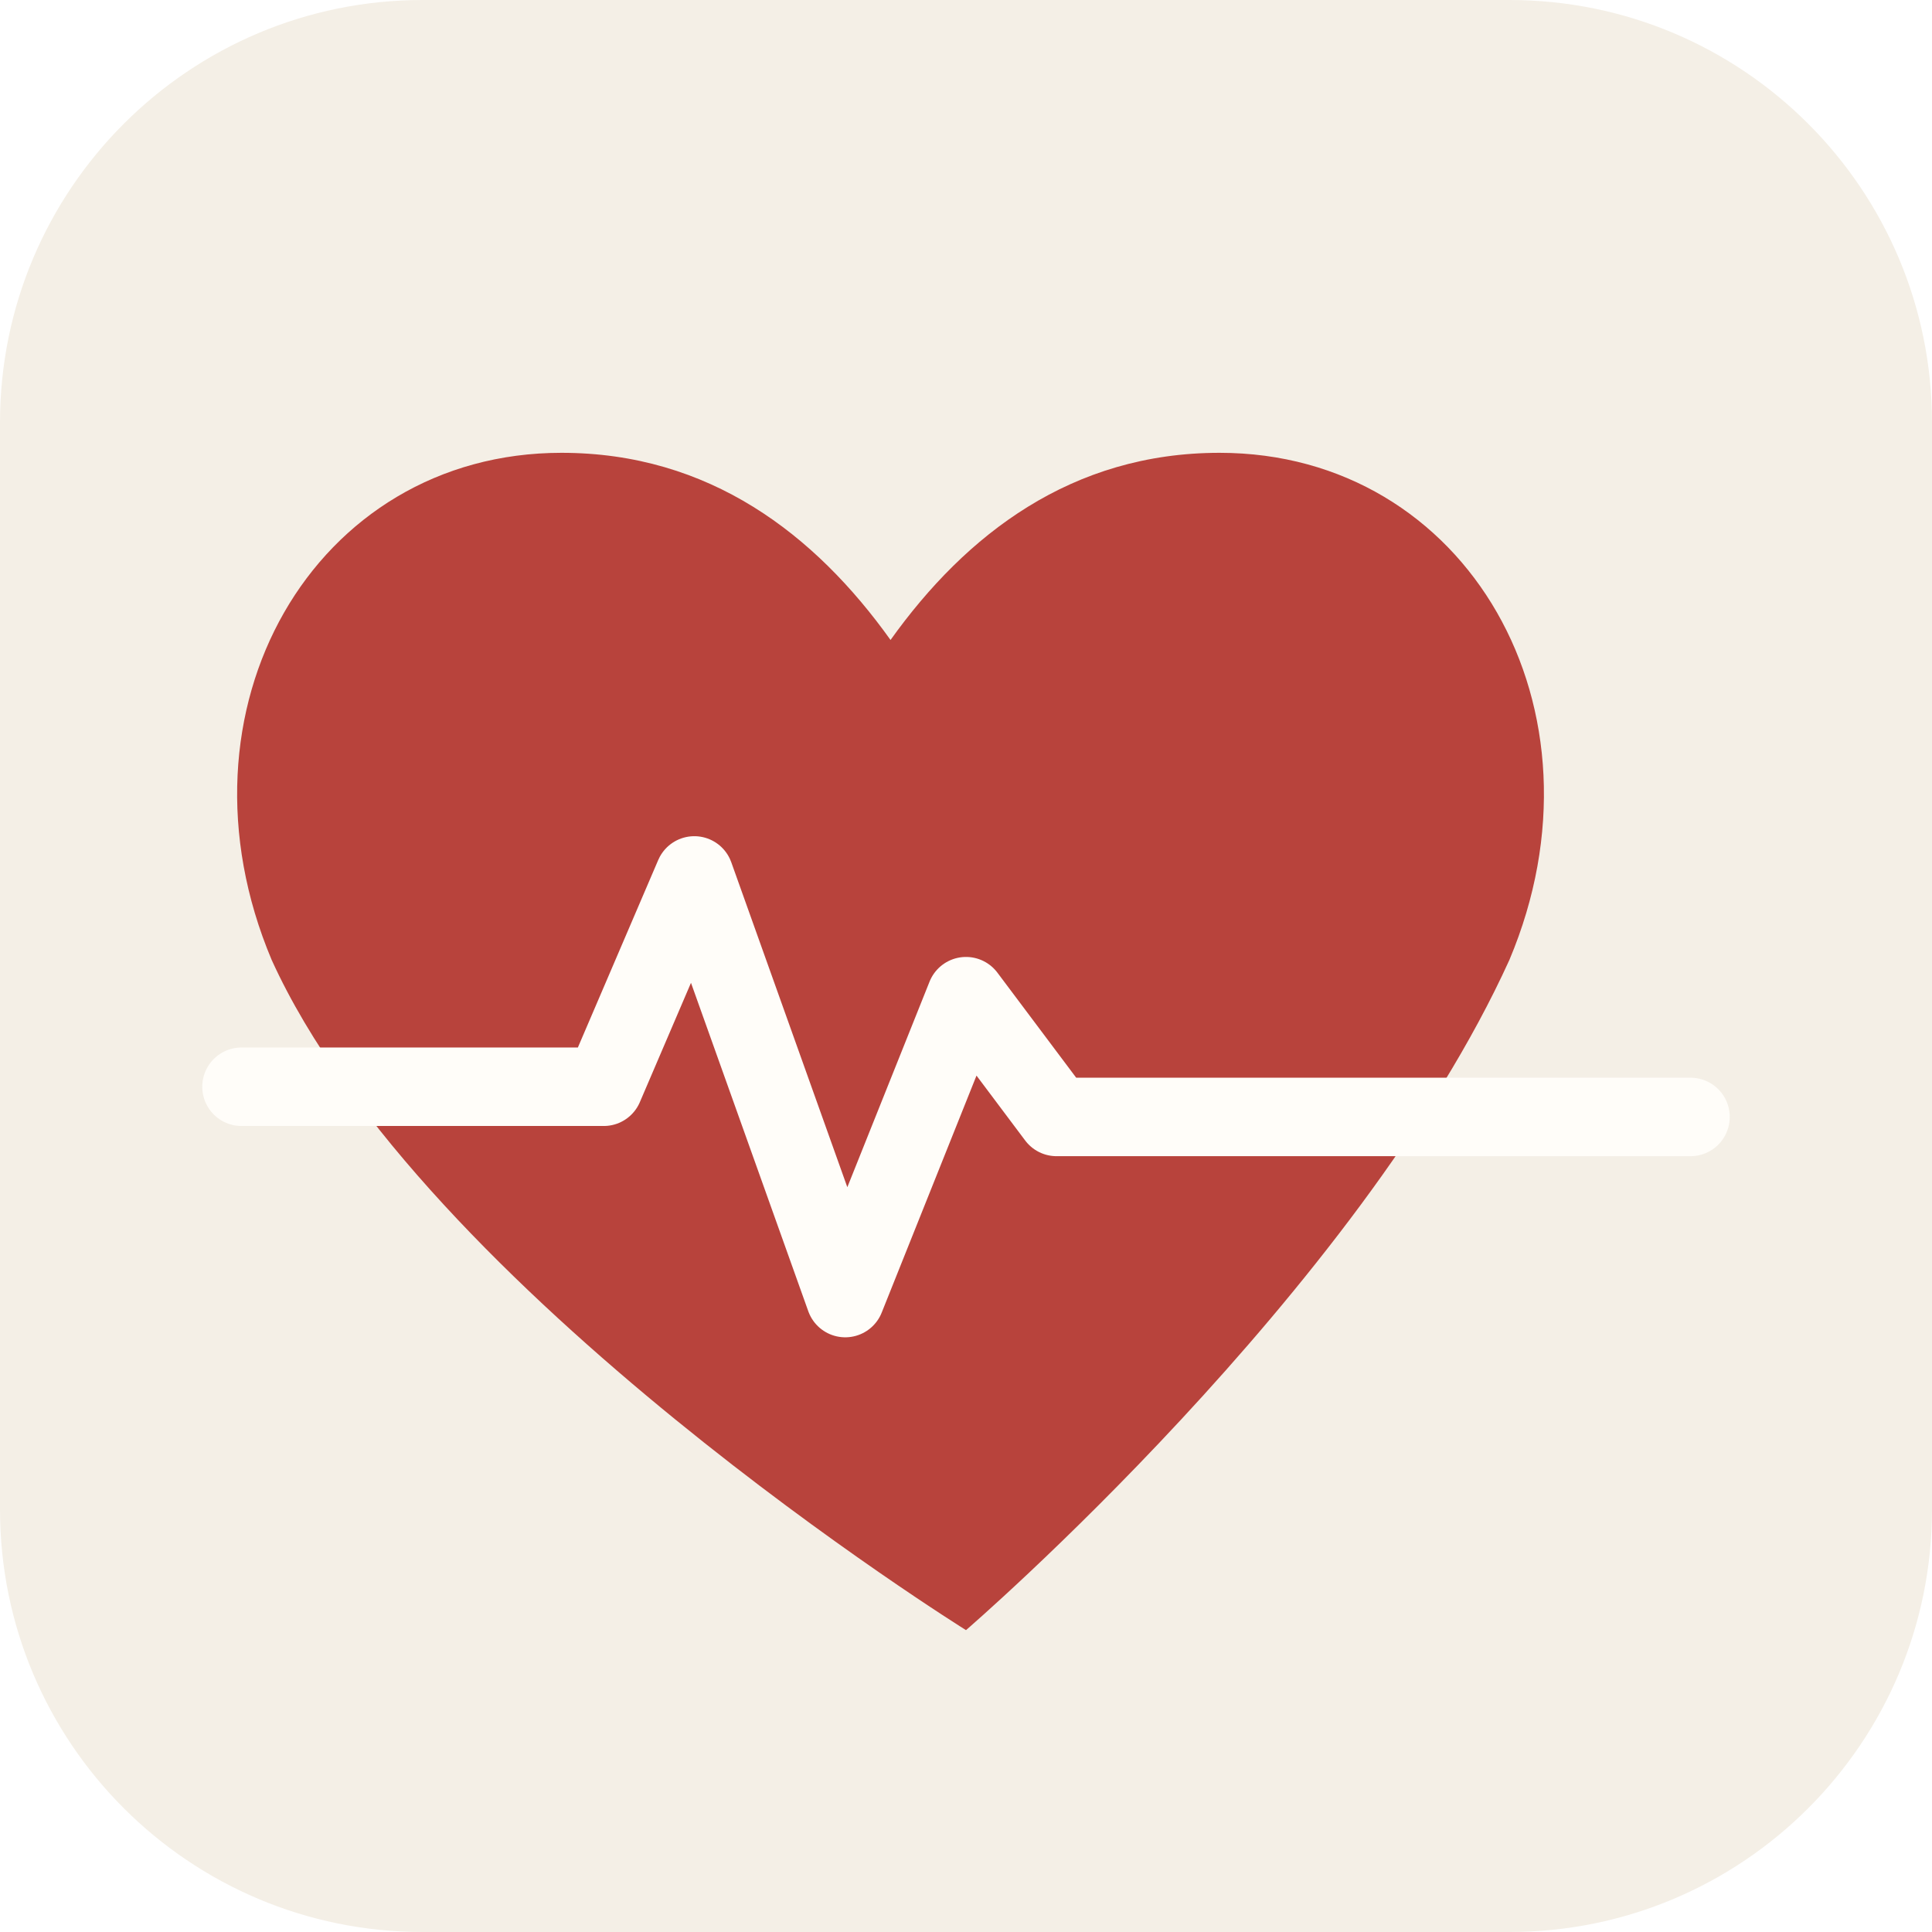
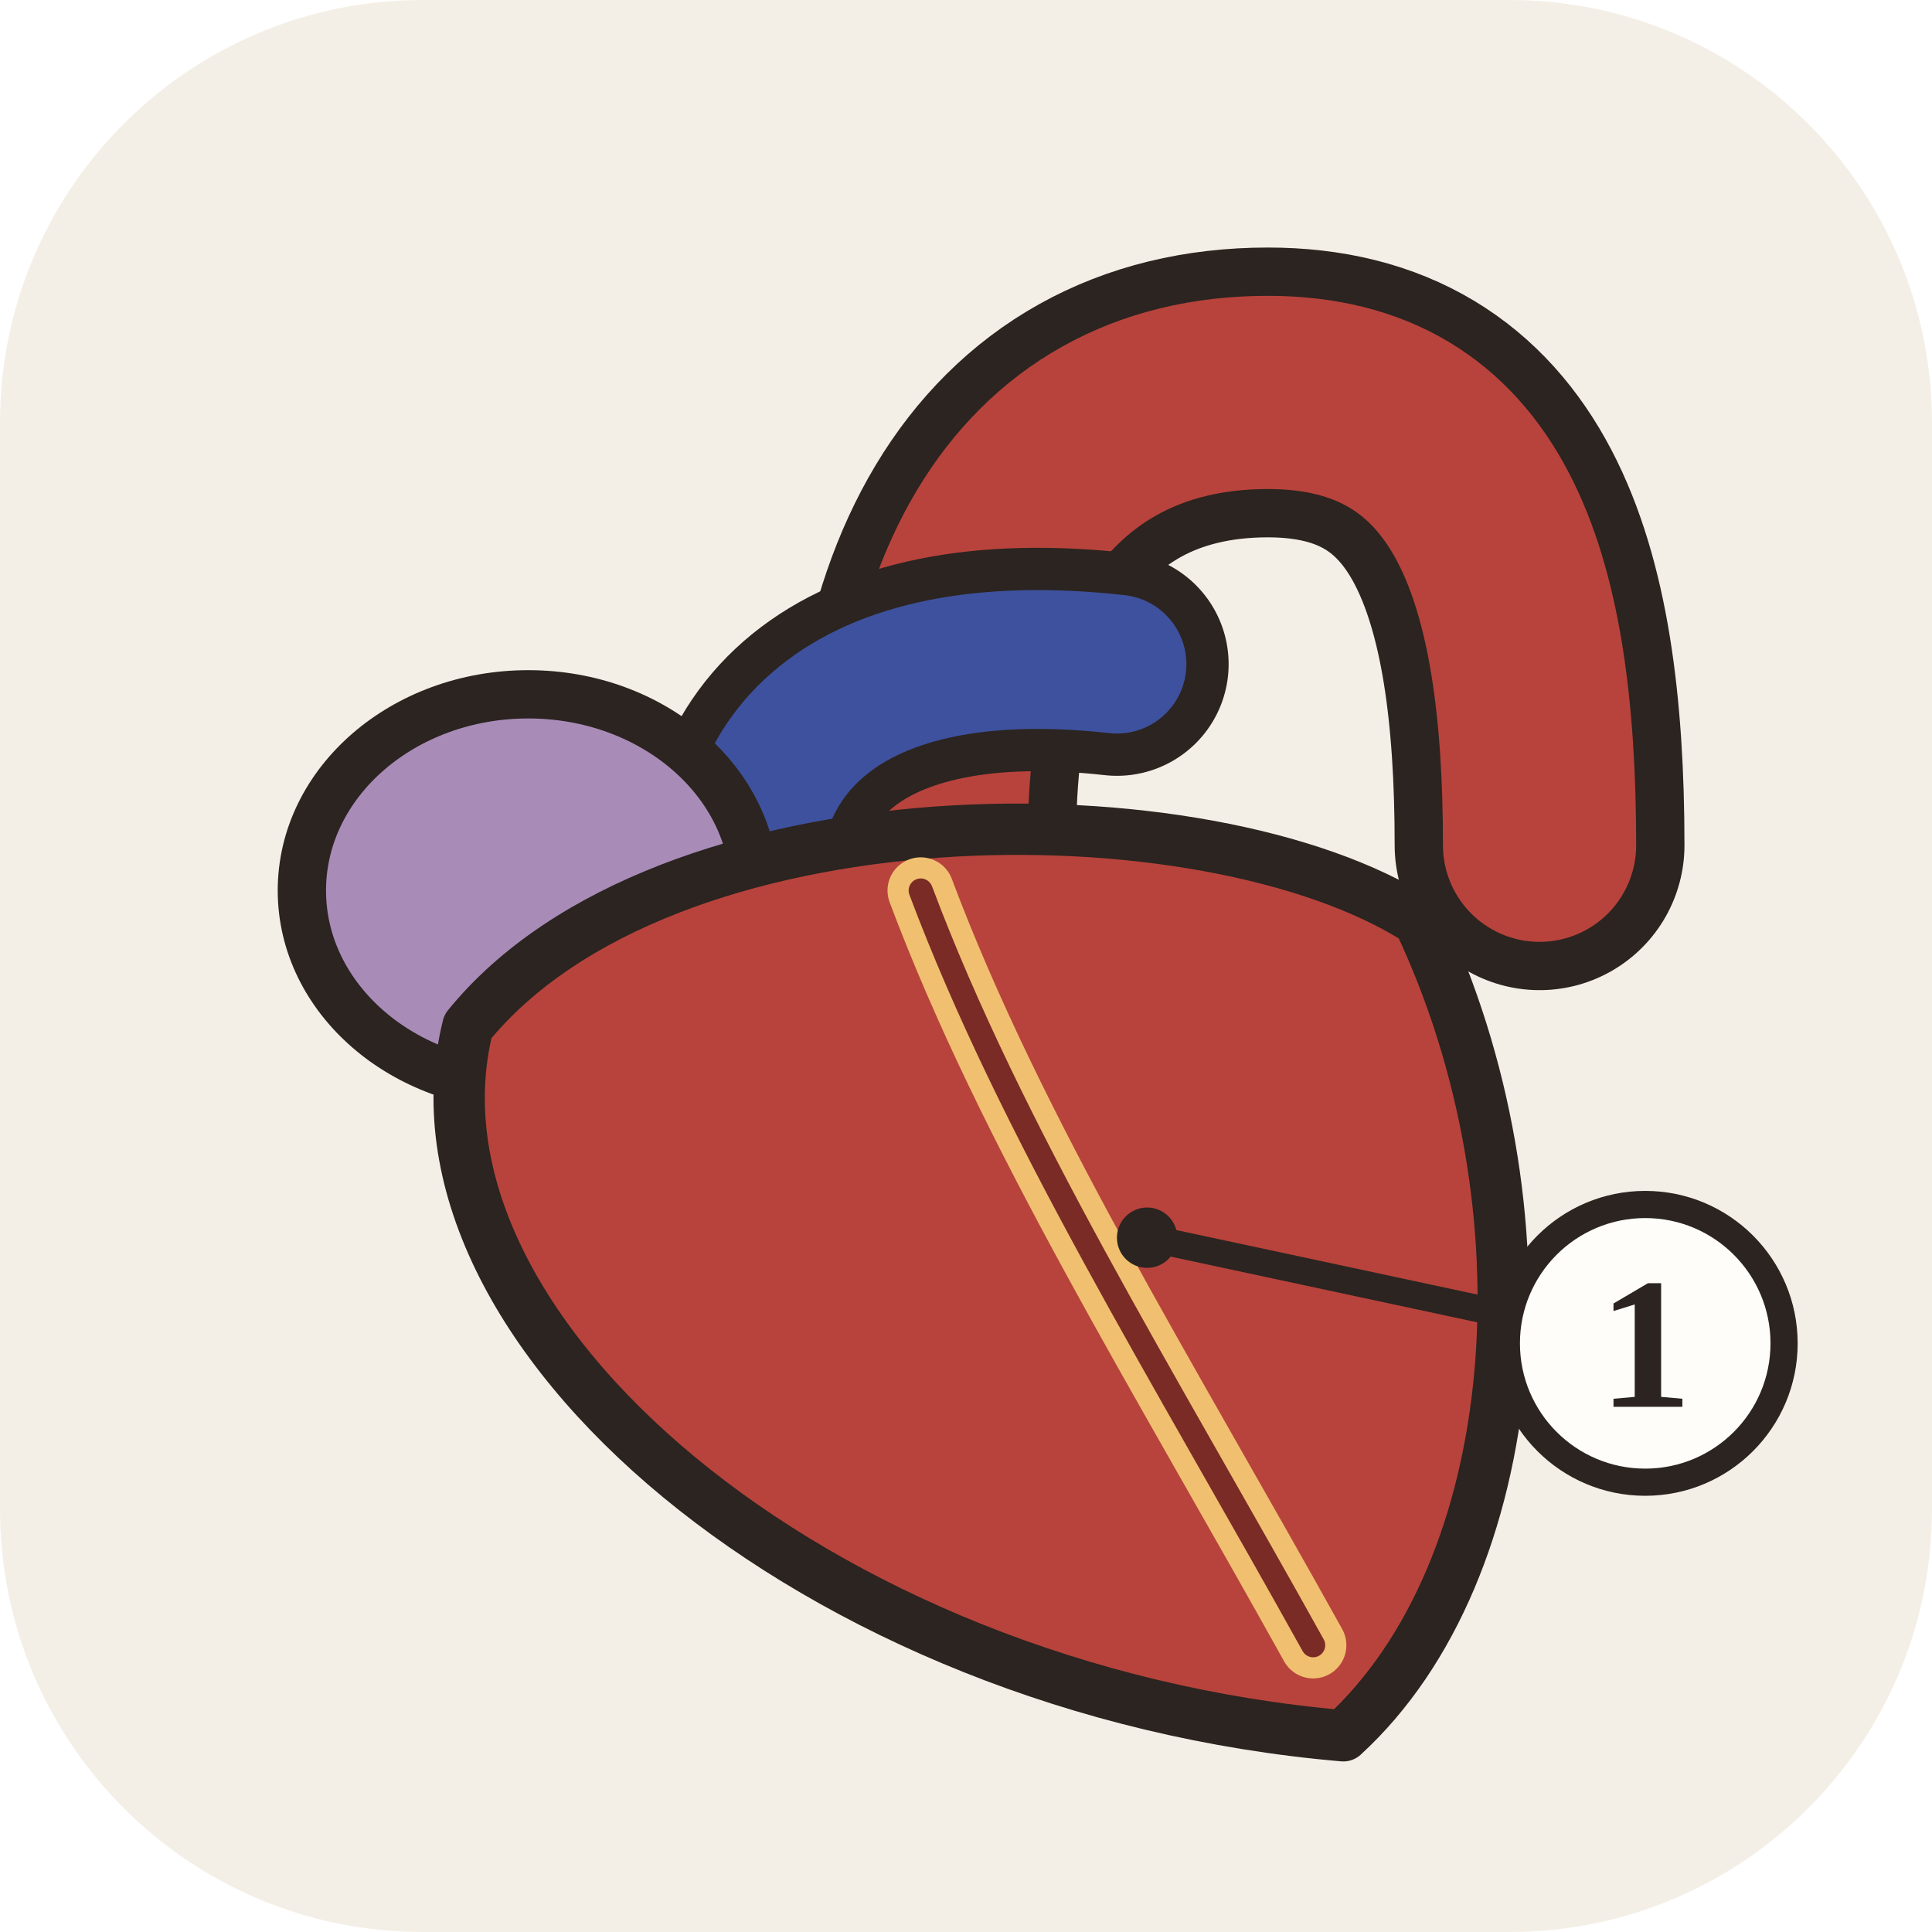
<svg xmlns="http://www.w3.org/2000/svg" viewBox="0 0 64 64">
  <rect width="64" height="64" rx="14" fill="#f4efe6" />
-   <path d="M32 54s-18-11.2-23-22.2C5.5 23.5 10.4 15 18.6 15c4.9 0 8.4 2.7 10.9 6.2C32 17.7 35.5 15 40.4 15c8.2 0 13.1 8.5 9.6 16.8C45 42.8 32 54 32 54z" fill="#b8433c" />
-   <path d="M8 36h12l3-7 5 14 4-10 3 4h21" fill="none" stroke="#fffdf9" stroke-width="2.6" stroke-linecap="round" stroke-linejoin="round" />
+   <g stroke="#2b2420" stroke-linecap="round" stroke-linejoin="round">
+     <path d="M31 31C30 20 34 13 42 13c7 0 9 6 9 15" fill="none" stroke-width="9.6" />
+     <path d="M31 31C30 20 34 13 42 13c7 0 9 6 9 15" fill="none" stroke="#b8433c" stroke-width="6.4" />
+     <path d="M25 31c-1-6 3-10 12-9" fill="none" stroke-width="7.4" />
+     <path d="M25 31c-1-6 3-10 12-9" fill="none" stroke="#3e519e" stroke-width="4.6" />
+     <ellipse cx="17.5" cy="29.5" rx="7.5" ry="6.5" fill="#a98bb8" stroke-width="1.6" />
+     <path d="M15.5 34C13 44 27 56 44.5 57.5 50.5 52 51.5 40 47 30.5 40 26 22 26 15.5 34Z" fill="#b8433c" stroke-width="1.7" />
+     <path d="M30.5 29.5c3 8 8 16 13 25" fill="none" stroke="#f0c070" stroke-width="2.2" />
+     <path d="M30.5 29.5c3 8 8 16 13 25" fill="none" stroke="#7a2b26" stroke-width=".8" />
+     <path d="M38 41L52 44" fill="none" stroke-width=".9" />
+     <circle cx="38" cy="41" r="1" fill="#2b2420" stroke="none" />
+     <circle cx="54.5" cy="44.5" r="4.6" fill="#fffdf9" stroke-width=".9" />
+   </g>
+   <text x="54.5" y="46.6" text-anchor="middle" font-family="Georgia, 'Times New Roman', serif" font-size="6.2" font-weight="600" fill="#2b2420">1</text>
</svg>
